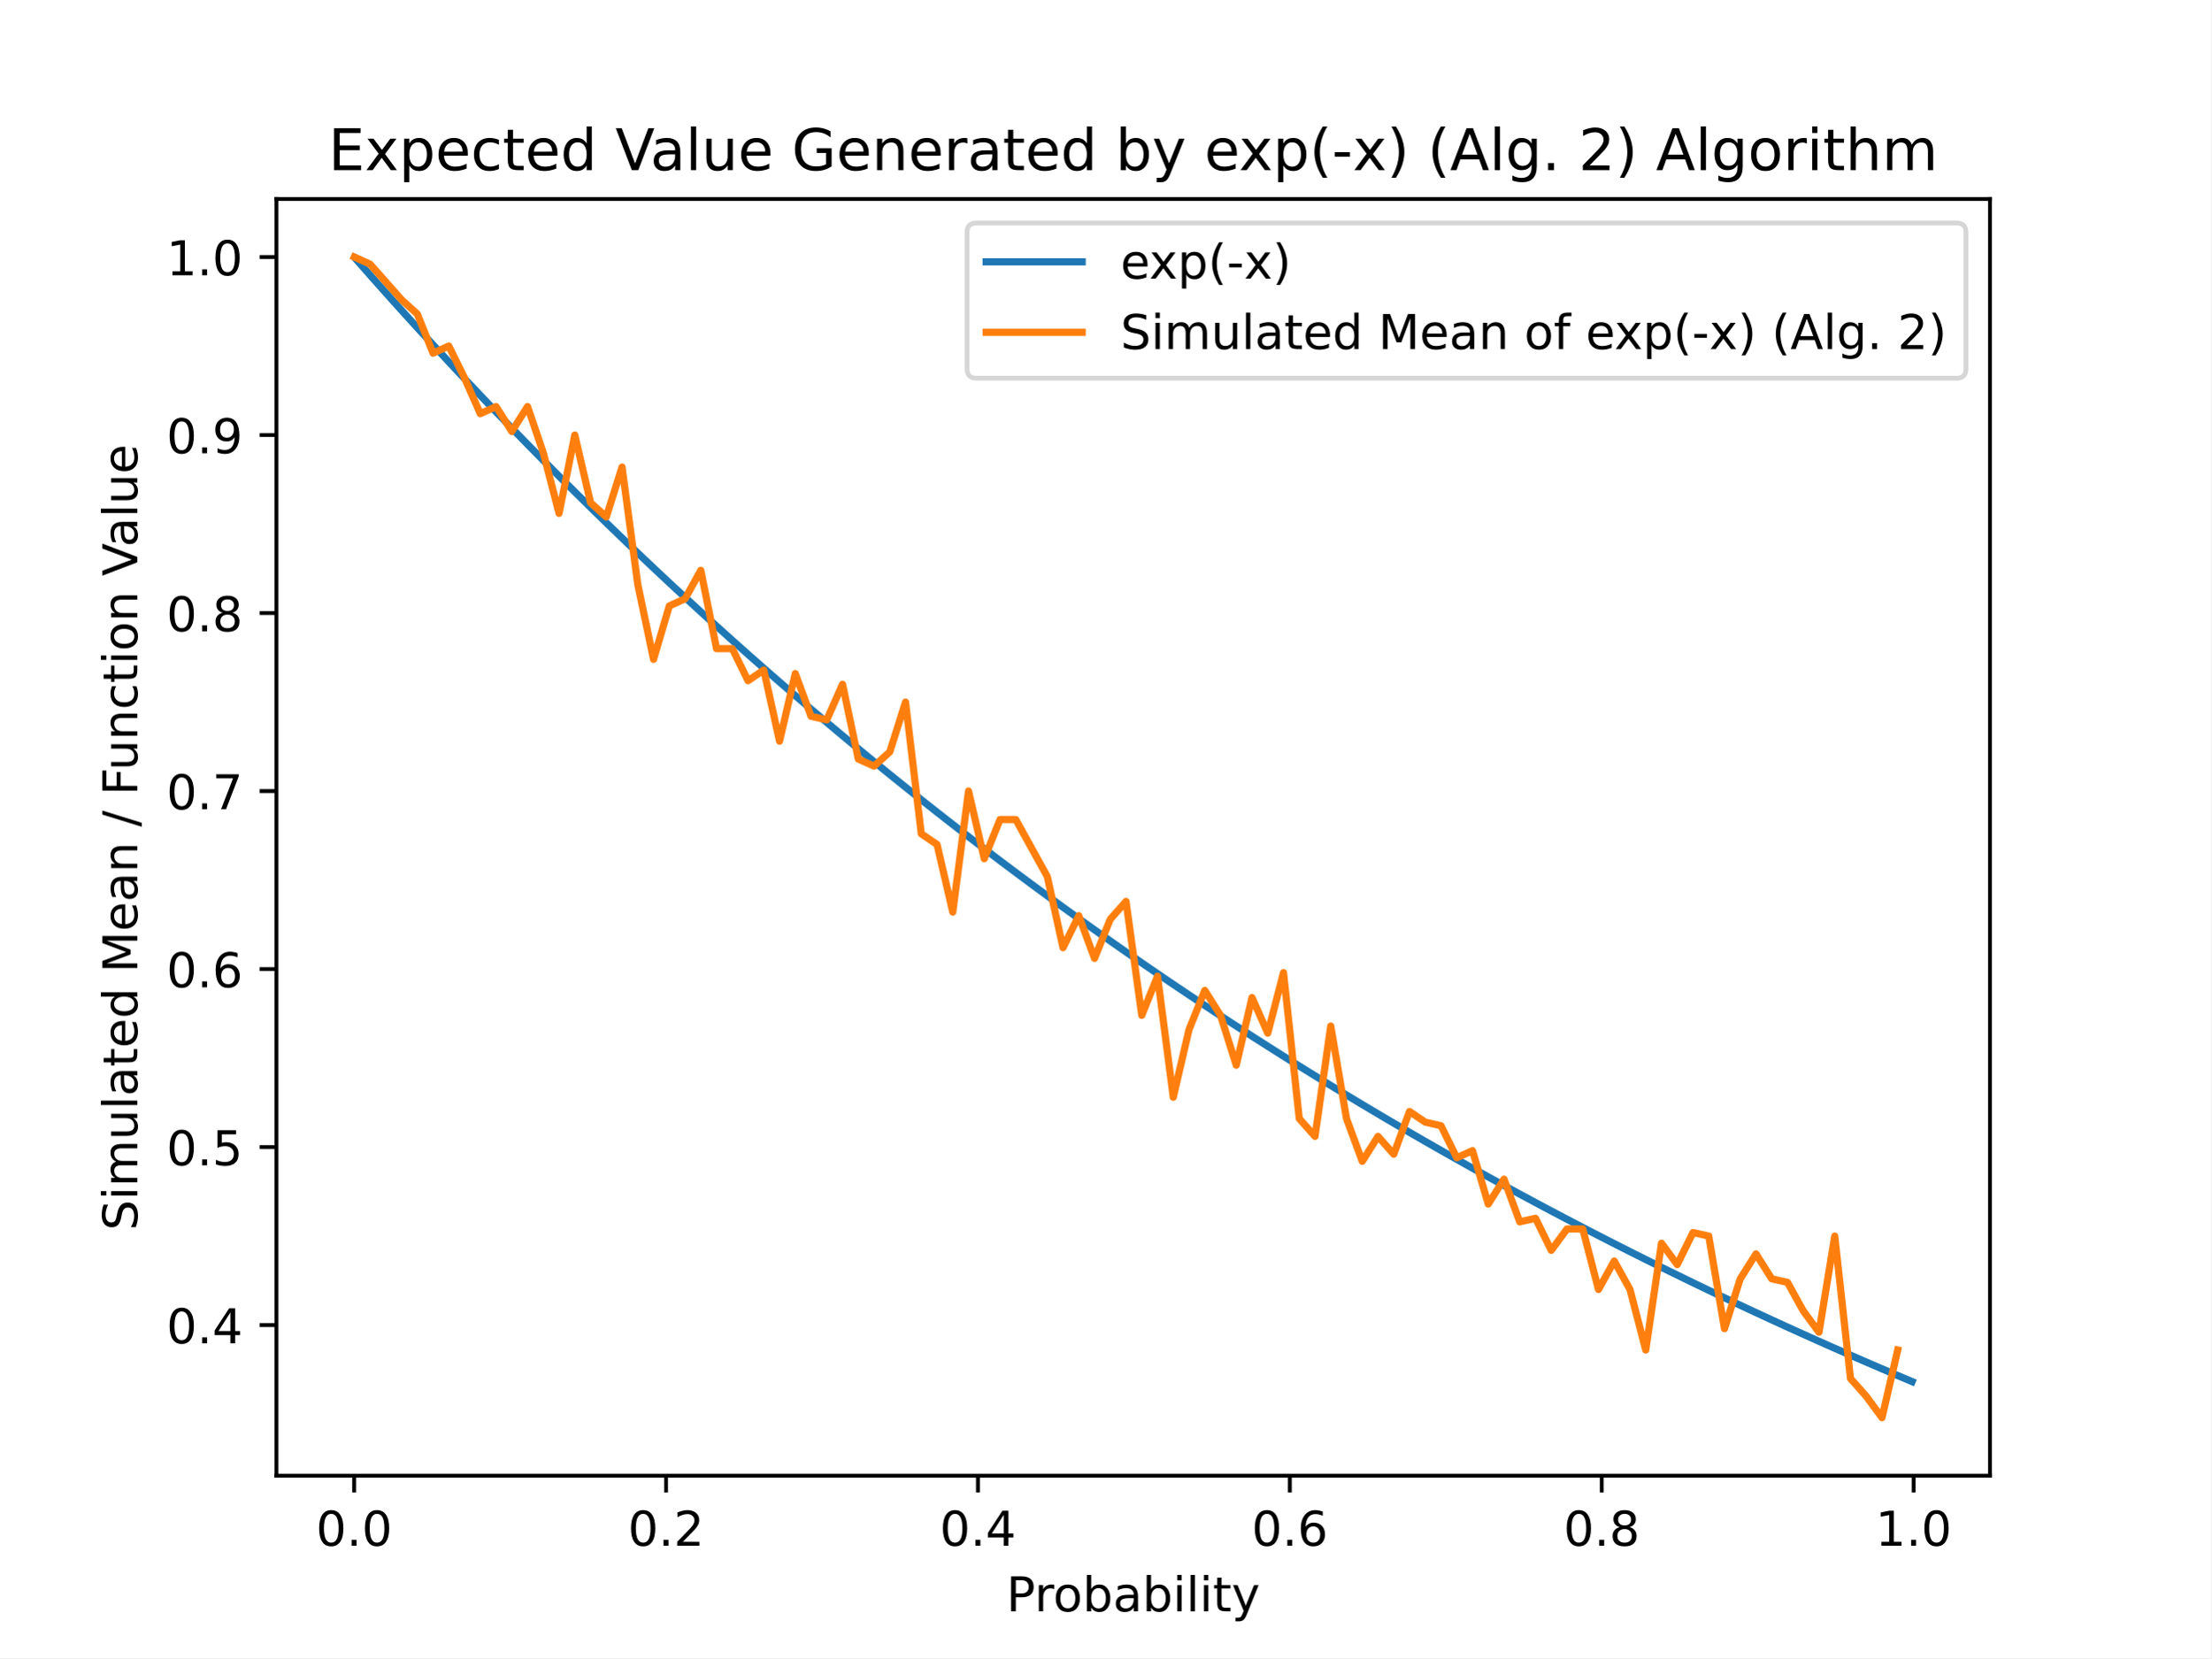
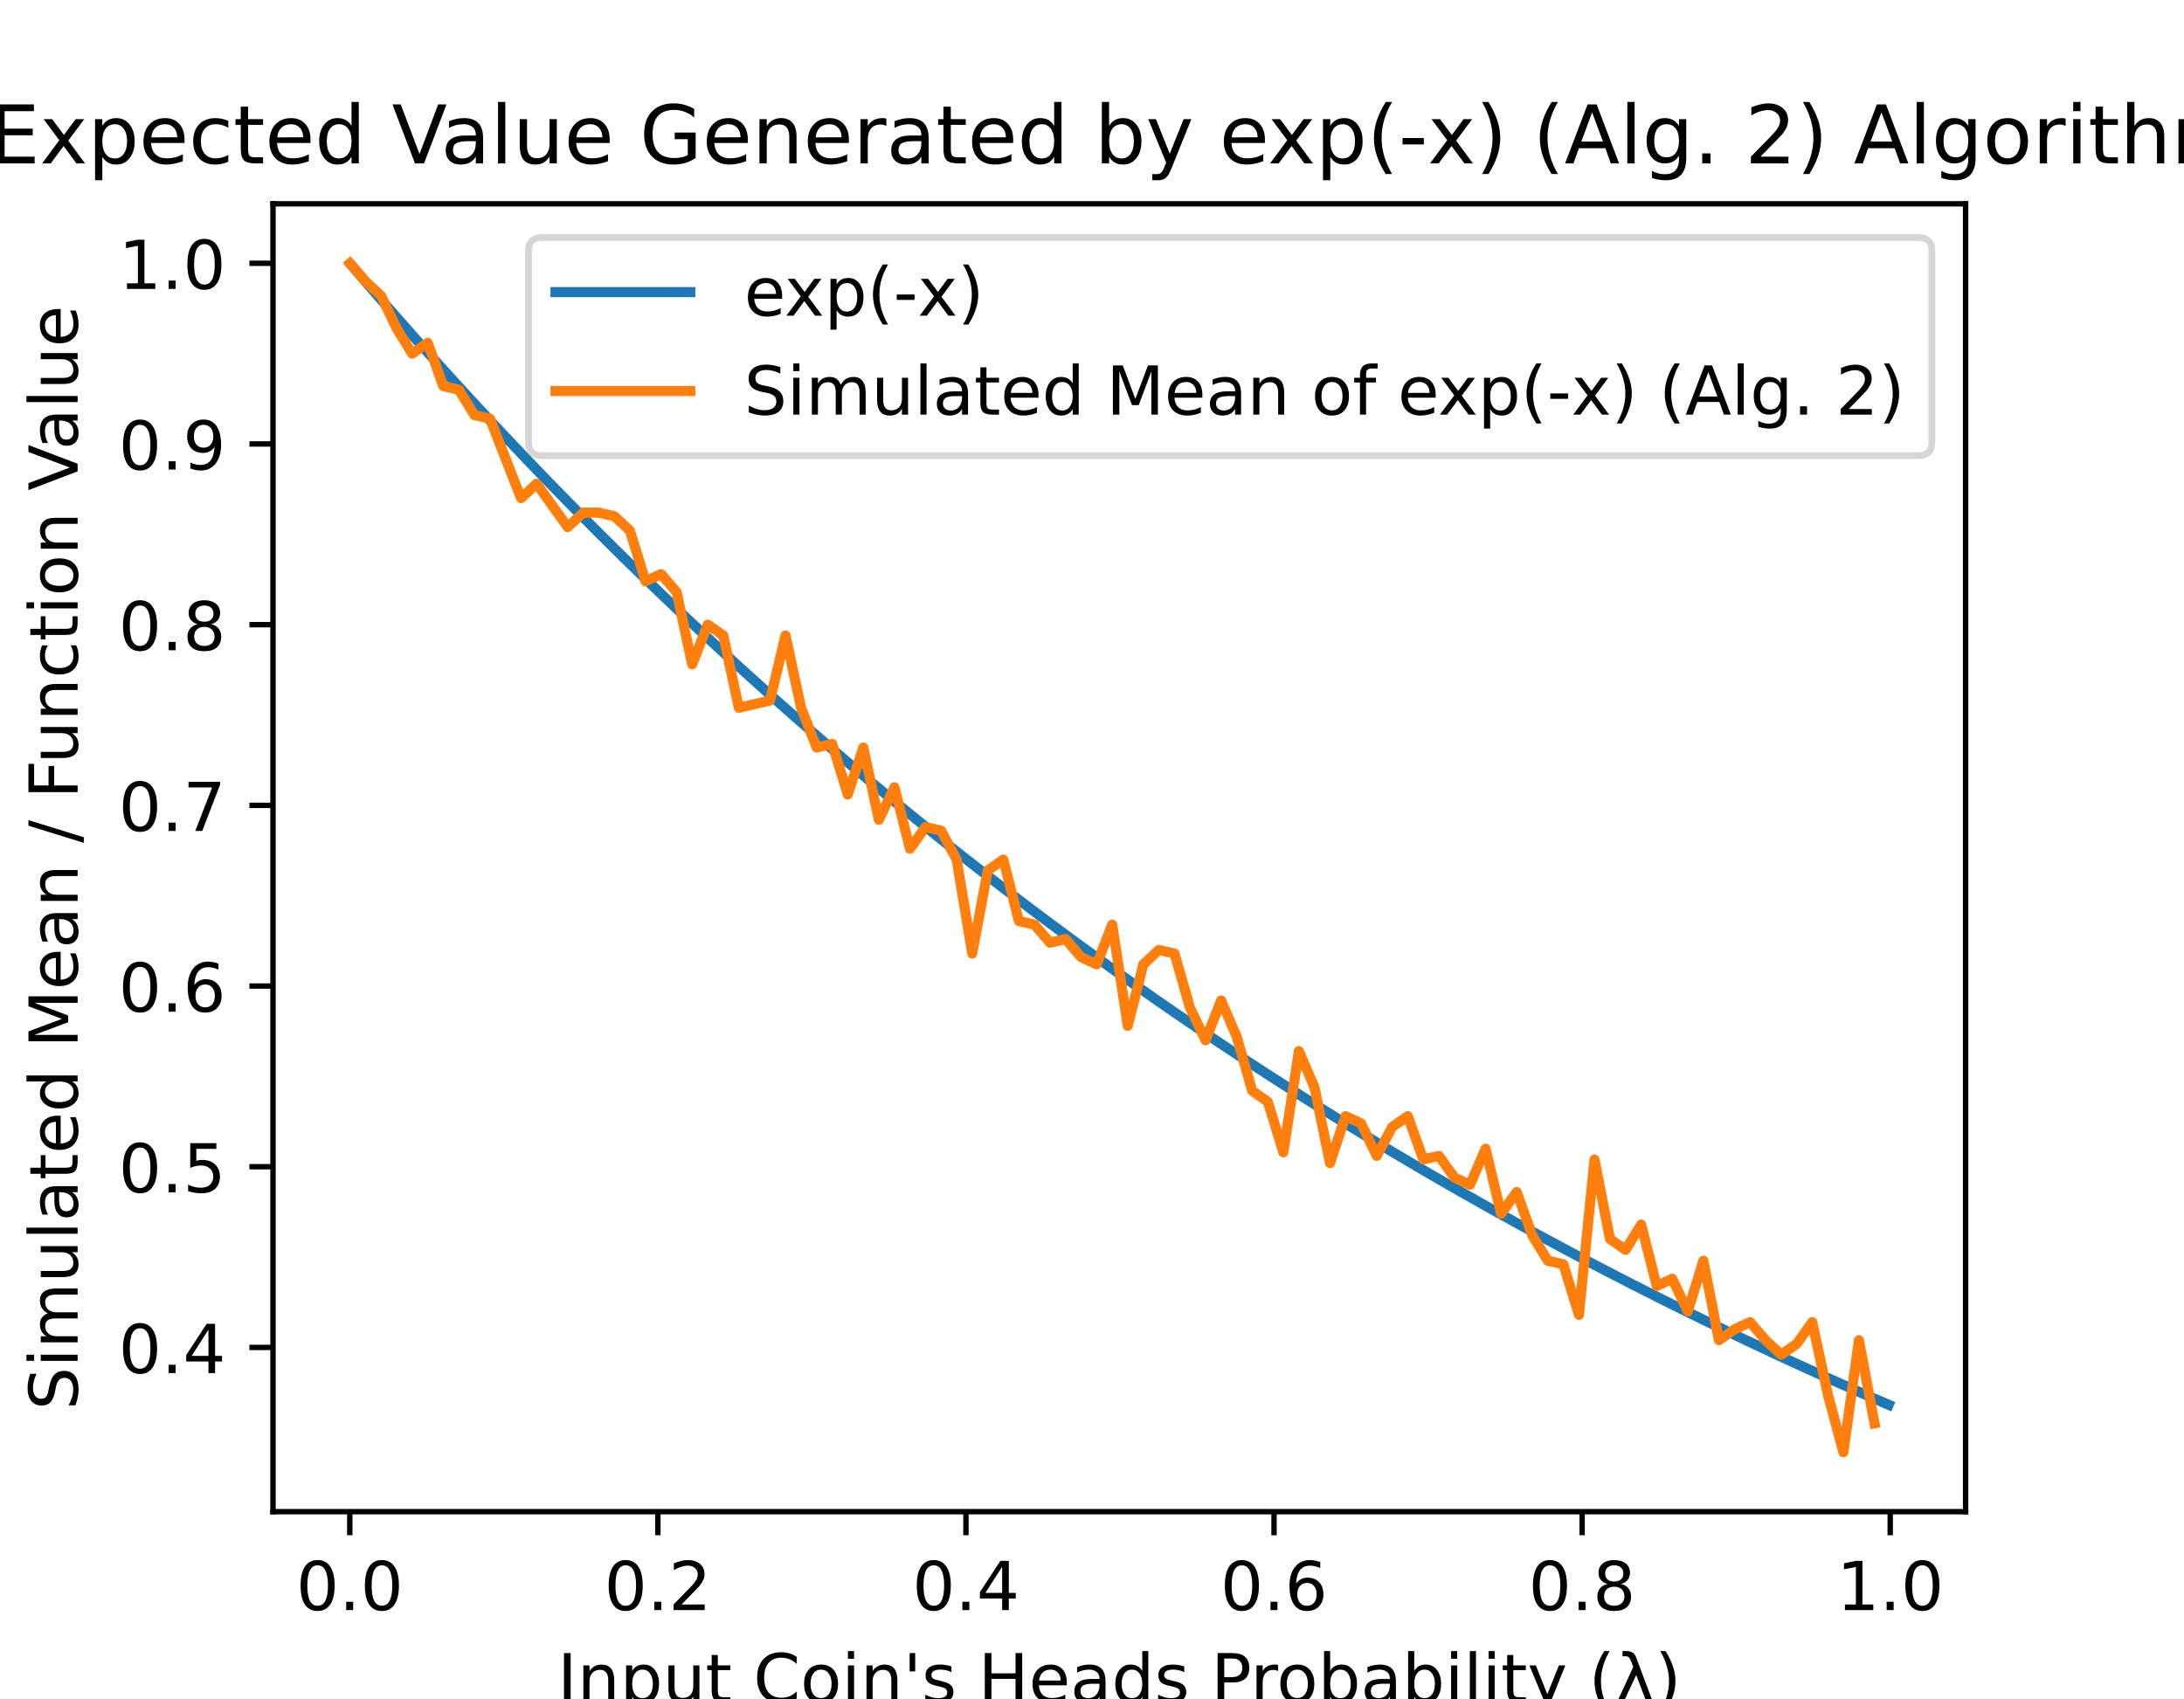
- <svg xmlns="http://www.w3.org/2000/svg" xmlns:xlink="http://www.w3.org/1999/xlink" height="345.6pt" version="1.1" viewBox="0 0 460.8 345.6" width="460.8pt">
+ <svg xmlns="http://www.w3.org/2000/svg" xmlns:xlink="http://www.w3.org/1999/xlink" height="252pt" version="1.1" viewBox="0 0 324 252" width="324pt">
  <defs>
    <style type="text/css">
*{stroke-linecap:butt;stroke-linejoin:round;}
  </style>
  </defs>
  <g id="figure_1">
    <g id="patch_1">
-       <path d="M 0 345.6  L 460.8 345.6  L 460.8 0  L 0 0  z " style="fill:#ffffff;" />
+       <path d="M 0 252  L 324 252  L 324 0  L 0 0  z " style="fill:#ffffff;" />
    </g>
    <g id="axes_1">
      <g id="patch_2">
-         <path d="M 57.6 307.584  L 414.72 307.584  L 414.72 41.472  L 57.6 41.472  z " style="fill:#ffffff;" />
+         <path d="M 40.5 224.28  L 291.6 224.28  L 291.6 30.24  L 40.5 30.24  z " style="fill:#ffffff;" />
      </g>
      <g id="matplotlib.axis_1">
        <g id="xtick_1">
          <g id="line2d_1">
            <defs>
-               <path d="M 0 0  L 0 3.5  " id="mf0d779222c" style="stroke:#000000;stroke-width:0.8;" />
+               <path d="M 0 0  L 0 3.5  " id="m013b75887e" style="stroke:#000000;stroke-width:0.8;" />
            </defs>
            <g>
-               <use style="stroke:#000000;stroke-width:0.8;" x="73.8" xlink:href="#mf0d779222c" y="307.584" />
+               <use style="stroke:#000000;stroke-width:0.8;" x="51.891" xlink:href="#m013b75887e" y="224.28" />
            </g>
          </g>
          <g id="text_1">
-             <text style="font-family:DejaVu Sans;font-size:10px;font-style:normal;font-weight:normal;text-anchor:middle;" transform="rotate(-0, 73.80023, 322.1824)" x="73.8" y="322.182">0.0</text>
+             <text style="font-family:DejaVu Sans;font-size:10px;font-style:normal;font-weight:normal;text-anchor:middle;" transform="rotate(-0, 51.89078, 238.8784)" x="51.891" y="238.878">0.0</text>
          </g>
        </g>
        <g id="xtick_2">
          <g id="line2d_2">
            <g>
-               <use style="stroke:#000000;stroke-width:0.8;" x="138.803" xlink:href="#mf0d779222c" y="307.584" />
+               <use style="stroke:#000000;stroke-width:0.8;" x="97.596" xlink:href="#m013b75887e" y="224.28" />
            </g>
          </g>
          <g id="text_2">
-             <text style="font-family:DejaVu Sans;font-size:10px;font-style:normal;font-weight:normal;text-anchor:middle;" transform="rotate(-0, 138.8026, 322.1824)" x="138.803" y="322.182">0.2</text>
+             <text style="font-family:DejaVu Sans;font-size:10px;font-style:normal;font-weight:normal;text-anchor:middle;" transform="rotate(-0, 97.59561, 238.8784)" x="97.596" y="238.878">0.2</text>
          </g>
        </g>
        <g id="xtick_3">
          <g id="line2d_3">
            <g>
-               <use style="stroke:#000000;stroke-width:0.8;" x="203.805" xlink:href="#mf0d779222c" y="307.584" />
+               <use style="stroke:#000000;stroke-width:0.8;" x="143.3" xlink:href="#m013b75887e" y="224.28" />
            </g>
          </g>
          <g id="text_3">
-             <text style="font-family:DejaVu Sans;font-size:10px;font-style:normal;font-weight:normal;text-anchor:middle;" transform="rotate(-0, 203.805, 322.1824)" x="203.805" y="322.182">0.4</text>
+             <text style="font-family:DejaVu Sans;font-size:10px;font-style:normal;font-weight:normal;text-anchor:middle;" transform="rotate(-0, 143.3004, 238.8784)" x="143.3" y="238.878">0.4</text>
          </g>
        </g>
        <g id="xtick_4">
          <g id="line2d_4">
            <g>
-               <use style="stroke:#000000;stroke-width:0.8;" x="268.807" xlink:href="#mf0d779222c" y="307.584" />
+               <use style="stroke:#000000;stroke-width:0.8;" x="189.005" xlink:href="#m013b75887e" y="224.28" />
            </g>
          </g>
          <g id="text_4">
-             <text style="font-family:DejaVu Sans;font-size:10px;font-style:normal;font-weight:normal;text-anchor:middle;" transform="rotate(-0, 268.8075, 322.1824)" x="268.807" y="322.182">0.6</text>
+             <text style="font-family:DejaVu Sans;font-size:10px;font-style:normal;font-weight:normal;text-anchor:middle;" transform="rotate(-0, 189.0052, 238.8784)" x="189.005" y="238.878">0.6</text>
          </g>
        </g>
        <g id="xtick_5">
          <g id="line2d_5">
            <g>
-               <use style="stroke:#000000;stroke-width:0.8;" x="333.81" xlink:href="#mf0d779222c" y="307.584" />
+               <use style="stroke:#000000;stroke-width:0.8;" x="234.71" xlink:href="#m013b75887e" y="224.28" />
            </g>
          </g>
          <g id="text_5">
-             <text style="font-family:DejaVu Sans;font-size:10px;font-style:normal;font-weight:normal;text-anchor:middle;" transform="rotate(-0, 333.8099, 322.1824)" x="333.81" y="322.182">0.8</text>
+             <text style="font-family:DejaVu Sans;font-size:10px;font-style:normal;font-weight:normal;text-anchor:middle;" transform="rotate(-0, 234.7101, 238.8784)" x="234.71" y="238.878">0.8</text>
          </g>
        </g>
        <g id="xtick_6">
          <g id="line2d_6">
            <g>
-               <use style="stroke:#000000;stroke-width:0.8;" x="398.812" xlink:href="#mf0d779222c" y="307.584" />
+               <use style="stroke:#000000;stroke-width:0.8;" x="280.415" xlink:href="#m013b75887e" y="224.28" />
            </g>
          </g>
          <g id="text_6">
-             <text style="font-family:DejaVu Sans;font-size:10px;font-style:normal;font-weight:normal;text-anchor:middle;" transform="rotate(-0, 398.8123, 322.1824)" x="398.812" y="322.182">1.0</text>
+             <text style="font-family:DejaVu Sans;font-size:10px;font-style:normal;font-weight:normal;text-anchor:middle;" transform="rotate(-0, 280.4149, 238.8784)" x="280.415" y="238.878">1.0</text>
          </g>
        </g>
        <g id="text_7">
-           <text style="font-family:DejaVu Sans;font-size:10px;font-style:normal;font-weight:normal;text-anchor:middle;" transform="rotate(-0, 236.16, 335.8606)" x="236.16" y="335.861">Probability</text>
+           <text style="font-family:DejaVu Sans;font-size:10px;font-style:normal;font-weight:normal;text-anchor:middle;" transform="rotate(-0, 166.05, 252.5566)" x="166.05" y="252.557">Input Coin's Heads Probability (λ)</text>
        </g>
      </g>
      <g id="matplotlib.axis_2">
        <g id="ytick_1">
          <g id="line2d_7">
            <defs>
-               <path d="M 0 0  L -3.5 0  " id="m944dd98374" style="stroke:#000000;stroke-width:0.8;" />
+               <path d="M 0 0  L -3.5 0  " id="m8edf113069" style="stroke:#000000;stroke-width:0.8;" />
            </defs>
            <g>
-               <use style="stroke:#000000;stroke-width:0.8;" x="57.6" xlink:href="#m944dd98374" y="276.194" />
+               <use style="stroke:#000000;stroke-width:0.8;" x="40.5" xlink:href="#m8edf113069" y="199.911" />
            </g>
          </g>
          <g id="text_8">
-             <text style="font-family:DejaVu Sans;font-size:10px;font-style:normal;font-weight:normal;text-anchor:end;" transform="rotate(-0, 50.6, 279.993)" x="50.6" y="279.993">0.4</text>
+             <text style="font-family:DejaVu Sans;font-size:10px;font-style:normal;font-weight:normal;text-anchor:end;" transform="rotate(-0, 33.5, 203.7103)" x="33.5" y="203.71">0.4</text>
          </g>
        </g>
        <g id="ytick_2">
          <g id="line2d_8">
            <g>
-               <use style="stroke:#000000;stroke-width:0.8;" x="57.6" xlink:href="#m944dd98374" y="239.089" />
+               <use style="stroke:#000000;stroke-width:0.8;" x="40.5" xlink:href="#m8edf113069" y="173.103" />
            </g>
          </g>
          <g id="text_9">
-             <text style="font-family:DejaVu Sans;font-size:10px;font-style:normal;font-weight:normal;text-anchor:end;" transform="rotate(-0, 50.6, 242.8887)" x="50.6" y="242.889">0.5</text>
+             <text style="font-family:DejaVu Sans;font-size:10px;font-style:normal;font-weight:normal;text-anchor:end;" transform="rotate(-0, 33.5, 176.9018)" x="33.5" y="176.902">0.5</text>
          </g>
        </g>
        <g id="ytick_3">
          <g id="line2d_9">
            <g>
-               <use style="stroke:#000000;stroke-width:0.8;" x="57.6" xlink:href="#m944dd98374" y="201.985" />
+               <use style="stroke:#000000;stroke-width:0.8;" x="40.5" xlink:href="#m8edf113069" y="146.294" />
            </g>
          </g>
          <g id="text_10">
-             <text style="font-family:DejaVu Sans;font-size:10px;font-style:normal;font-weight:normal;text-anchor:end;" transform="rotate(-0, 50.6, 205.7844)" x="50.6" y="205.784">0.6</text>
+             <text style="font-family:DejaVu Sans;font-size:10px;font-style:normal;font-weight:normal;text-anchor:end;" transform="rotate(-0, 33.5, 150.0933)" x="33.5" y="150.093">0.6</text>
          </g>
        </g>
        <g id="ytick_4">
          <g id="line2d_10">
            <g>
-               <use style="stroke:#000000;stroke-width:0.8;" x="57.6" xlink:href="#m944dd98374" y="164.881" />
+               <use style="stroke:#000000;stroke-width:0.8;" x="40.5" xlink:href="#m8edf113069" y="119.486" />
            </g>
          </g>
          <g id="text_11">
-             <text style="font-family:DejaVu Sans;font-size:10px;font-style:normal;font-weight:normal;text-anchor:end;" transform="rotate(-0, 50.6, 168.6801)" x="50.6" y="168.68">0.7</text>
+             <text style="font-family:DejaVu Sans;font-size:10px;font-style:normal;font-weight:normal;text-anchor:end;" transform="rotate(-0, 33.5, 123.2848)" x="33.5" y="123.285">0.7</text>
          </g>
        </g>
        <g id="ytick_5">
          <g id="line2d_11">
            <g>
-               <use style="stroke:#000000;stroke-width:0.8;" x="57.6" xlink:href="#m944dd98374" y="127.777" />
+               <use style="stroke:#000000;stroke-width:0.8;" x="40.5" xlink:href="#m8edf113069" y="92.677" />
            </g>
          </g>
          <g id="text_12">
-             <text style="font-family:DejaVu Sans;font-size:10px;font-style:normal;font-weight:normal;text-anchor:end;" transform="rotate(-0, 50.6, 131.5758)" x="50.6" y="131.576">0.8</text>
+             <text style="font-family:DejaVu Sans;font-size:10px;font-style:normal;font-weight:normal;text-anchor:end;" transform="rotate(-0, 33.5, 96.47624)" x="33.5" y="96.476">0.8</text>
          </g>
        </g>
        <g id="ytick_6">
          <g id="line2d_12">
            <g>
-               <use style="stroke:#000000;stroke-width:0.8;" x="57.6" xlink:href="#m944dd98374" y="90.672" />
+               <use style="stroke:#000000;stroke-width:0.8;" x="40.5" xlink:href="#m8edf113069" y="65.869" />
            </g>
          </g>
          <g id="text_13">
-             <text style="font-family:DejaVu Sans;font-size:10px;font-style:normal;font-weight:normal;text-anchor:end;" transform="rotate(-0, 50.6, 94.47151)" x="50.6" y="94.472">0.9</text>
+             <text style="font-family:DejaVu Sans;font-size:10px;font-style:normal;font-weight:normal;text-anchor:end;" transform="rotate(-0, 33.5, 69.66773)" x="33.5" y="69.668">0.9</text>
          </g>
        </g>
        <g id="ytick_7">
          <g id="line2d_13">
            <g>
-               <use style="stroke:#000000;stroke-width:0.8;" x="57.6" xlink:href="#m944dd98374" y="53.568" />
+               <use style="stroke:#000000;stroke-width:0.8;" x="40.5" xlink:href="#m8edf113069" y="39.06" />
            </g>
          </g>
          <g id="text_14">
-             <text style="font-family:DejaVu Sans;font-size:10px;font-style:normal;font-weight:normal;text-anchor:end;" transform="rotate(-0, 50.6, 57.36722)" x="50.6" y="57.367">1.0</text>
+             <text style="font-family:DejaVu Sans;font-size:10px;font-style:normal;font-weight:normal;text-anchor:end;" transform="rotate(-0, 33.5, 42.85922)" x="33.5" y="42.859">1.0</text>
          </g>
        </g>
        <g id="text_15">
-           <text style="font-family:DejaVu Sans;font-size:10px;font-style:normal;font-weight:normal;text-anchor:middle;" transform="rotate(-90, 28.61719, 174.528)" x="28.617" y="174.528">Simulated Mean / Function Value</text>
+           <text style="font-family:DejaVu Sans;font-size:10px;font-style:normal;font-weight:normal;text-anchor:middle;" transform="rotate(-90, 11.51719, 127.26)" x="11.517" y="127.26">Simulated Mean / Function Value</text>
        </g>
      </g>
      <g id="line2d_14">
-         <path clip-path="url(#pdaa5df22f8)" d="M 74.125 53.939  L 77.402 57.657  L 80.678 61.337  L 83.954 64.981  L 87.231 68.588  L 90.507 72.159  L 93.784 75.694  L 97.06 79.194  L 100.336 82.659  L 103.613 86.088  L 106.889 89.484  L 110.165 92.845  L 113.442 96.173  L 116.718 99.467  L 119.995 102.728  L 123.271 105.957  L 126.547 109.153  L 129.824 112.317  L 133.1 115.45  L 136.377 118.551  L 139.653 121.62  L 142.929 124.659  L 146.206 127.668  L 149.482 130.646  L 152.758 133.595  L 156.035 136.514  L 159.311 139.403  L 162.588 142.264  L 165.864 145.096  L 169.14 147.9  L 172.417 150.675  L 175.693 153.423  L 178.97 156.143  L 182.246 158.836  L 185.522 161.501  L 188.799 164.14  L 192.075 166.753  L 195.351 169.339  L 198.628 171.9  L 201.904 174.435  L 205.181 176.944  L 208.457 179.428  L 211.733 181.887  L 215.01 184.322  L 218.286 186.732  L 221.563 189.118  L 224.839 191.48  L 228.115 193.818  L 231.392 196.133  L 234.668 198.425  L 237.944 200.694  L 241.221 202.939  L 244.497 205.163  L 247.774 207.364  L 251.05 209.543  L 254.326 211.7  L 257.603 213.836  L 260.879 215.95  L 264.156 218.043  L 267.432 220.115  L 270.708 222.166  L 273.985 224.196  L 277.261 226.206  L 280.537 228.197  L 283.814 230.167  L 287.09 232.117  L 290.367 234.048  L 293.643 235.959  L 296.919 237.851  L 300.196 239.724  L 303.472 241.579  L 306.749 243.415  L 310.025 245.232  L 313.301 247.031  L 316.578 248.813  L 319.854 250.576  L 323.13 252.321  L 326.407 254.05  L 329.683 255.76  L 332.96 257.454  L 336.236 259.13  L 339.512 260.79  L 342.789 262.433  L 346.065 264.06  L 349.342 265.67  L 352.618 267.265  L 355.894 268.843  L 359.171 270.405  L 362.447 271.952  L 365.723 273.483  L 369 274.999  L 372.276 276.5  L 375.553 277.985  L 378.829 279.456  L 382.105 280.912  L 385.382 282.353  L 388.658 283.78  L 391.935 285.193  L 395.211 286.591  L 398.487 287.975  " style="fill:none;stroke:#1f77b4;stroke-linecap:square;stroke-width:1.5;" />
+         <path clip-path="url(#pc8c79f0b68)" d="M 52.119 39.328  L 54.423 42.014  L 56.727 44.674  L 59.03 47.306  L 61.334 49.912  L 63.638 52.492  L 65.942 55.047  L 68.245 57.575  L 70.549 60.078  L 72.853 62.557  L 75.156 65.01  L 77.46 67.439  L 79.764 69.843  L 82.068 72.223  L 84.371 74.579  L 86.675 76.912  L 88.979 79.221  L 91.282 81.507  L 93.586 83.771  L 95.89 86.011  L 98.193 88.229  L 100.497 90.425  L 102.801 92.599  L 105.105 94.75  L 107.408 96.881  L 109.712 98.99  L 112.016 101.078  L 114.319 103.145  L 116.623 105.191  L 118.927 107.216  L 121.231 109.222  L 123.534 111.207  L 125.838 113.172  L 128.142 115.118  L 130.445 117.044  L 132.749 118.951  L 135.053 120.838  L 137.356 122.707  L 139.66 124.557  L 141.964 126.388  L 144.268 128.201  L 146.571 129.996  L 148.875 131.773  L 151.179 133.532  L 153.482 135.273  L 155.786 136.997  L 158.09 138.704  L 160.394 140.393  L 162.697 142.066  L 165.001 143.722  L 167.305 145.361  L 169.608 146.984  L 171.912 148.59  L 174.216 150.18  L 176.52 151.755  L 178.823 153.313  L 181.127 154.856  L 183.431 156.384  L 185.734 157.896  L 188.038 159.393  L 190.342 160.875  L 192.645 162.342  L 194.949 163.794  L 197.253 165.232  L 199.557 166.656  L 201.86 168.065  L 204.164 169.46  L 206.468 170.841  L 208.771 172.208  L 211.075 173.561  L 213.379 174.901  L 215.683 176.228  L 217.986 177.541  L 220.29 178.841  L 222.594 180.128  L 224.897 181.402  L 227.201 182.663  L 229.505 183.911  L 231.809 185.147  L 234.112 186.371  L 236.416 187.583  L 238.72 188.782  L 241.023 189.969  L 243.327 191.144  L 245.631 192.308  L 247.934 193.46  L 250.238 194.6  L 252.542 195.729  L 254.846 196.846  L 257.149 197.953  L 259.453 199.048  L 261.757 200.132  L 264.06 201.205  L 266.364 202.268  L 268.668 203.32  L 270.972 204.361  L 273.275 205.392  L 275.579 206.413  L 277.883 207.423  L 280.186 208.423  " style="fill:none;stroke:#1f77b4;stroke-linecap:square;stroke-width:1.5;" />
      </g>
      <g id="line2d_15">
-         <path clip-path="url(#pdaa5df22f8)" d="M 73.833 53.568  L 77.115 55.052  L 80.397 58.763  L 83.68 62.473  L 86.962 65.441  L 90.244 73.604  L 93.526 72.12  L 96.809 78.799  L 100.091 86.22  L 103.373 84.736  L 106.656 89.93  L 109.938 84.736  L 113.22 94.383  L 116.503 106.998  L 119.785 90.672  L 123.067 104.772  L 126.349 107.74  L 129.632 97.351  L 132.914 121.84  L 136.196 137.424  L 139.479 126.292  L 142.761 124.808  L 146.043 118.872  L 149.325 135.197  L 152.608 135.197  L 155.89 141.876  L 159.172 139.65  L 162.455 154.492  L 165.737 140.392  L 169.019 149.297  L 172.302 150.039  L 175.584 142.618  L 178.866 158.202  L 182.148 159.686  L 185.431 156.718  L 188.713 146.329  L 191.995 173.786  L 195.278 176.012  L 198.56 190.112  L 201.842 164.881  L 205.124 178.981  L 208.407 170.818  L 211.689 170.818  L 214.971 176.754  L 218.254 182.691  L 221.536 197.533  L 224.818 190.854  L 228.101 199.759  L 231.383 191.596  L 234.665 187.886  L 237.947 211.632  L 241.23 203.469  L 244.512 228.7  L 247.794 214.601  L 251.077 206.438  L 254.359 211.632  L 257.641 222.021  L 260.923 207.922  L 264.206 215.343  L 267.488 202.727  L 270.77 233.153  L 274.053 236.863  L 277.335 213.859  L 280.617 233.153  L 283.9 242.058  L 287.182 236.863  L 290.464 240.574  L 293.746 231.669  L 297.029 233.895  L 300.311 234.637  L 303.593 241.316  L 306.876 239.832  L 310.158 250.963  L 313.44 245.768  L 316.722 254.673  L 320.005 253.931  L 323.287 260.61  L 326.569 256.157  L 329.852 256.157  L 333.134 268.773  L 336.416 262.836  L 339.699 268.773  L 342.981 281.388  L 346.263 259.126  L 349.545 263.578  L 352.828 256.9  L 356.11 257.642  L 359.392 276.936  L 362.675 266.547  L 365.957 261.352  L 369.239 266.547  L 372.521 267.289  L 375.804 273.225  L 379.086 277.678  L 382.368 257.642  L 385.651 287.325  L 388.933 291.035  L 392.215 295.488  L 395.497 281.388  " style="fill:none;stroke:#ff7f0e;stroke-linecap:square;stroke-width:1.5;" />
+         <path clip-path="url(#pc8c79f0b68)" d="M 51.914 39.06  L 54.221 41.741  L 56.529 43.886  L 58.837 48.711  L 61.145 52.464  L 63.453 50.856  L 65.761 57.29  L 68.069 57.826  L 70.377 61.579  L 72.684 62.115  L 74.992 68.013  L 77.3 73.911  L 79.608 71.766  L 81.916 74.983  L 84.224 78.2  L 86.532 76.056  L 88.839 76.056  L 91.147 76.592  L 93.455 78.737  L 95.763 86.243  L 98.071 85.171  L 100.379 87.851  L 102.687 98.575  L 104.994 92.677  L 107.302 94.286  L 109.61 105.009  L 111.918 104.473  L 114.226 103.937  L 116.534 94.286  L 118.842 105.009  L 121.15 110.907  L 123.457 110.371  L 125.765 117.877  L 128.073 110.907  L 130.381 121.63  L 132.689 116.805  L 134.997 125.92  L 137.305 122.703  L 139.612 123.239  L 141.92 127.528  L 144.228 141.469  L 146.536 129.137  L 148.844 127.528  L 151.152 136.643  L 153.46 137.179  L 155.767 139.86  L 158.075 139.324  L 160.383 142.005  L 162.691 143.077  L 164.999 137.179  L 167.307 152.192  L 169.615 143.077  L 171.922 140.932  L 174.23 141.469  L 176.538 149.511  L 178.846 154.337  L 181.154 148.439  L 183.462 153.8  L 185.77 161.843  L 188.078 163.451  L 190.385 170.958  L 192.693 155.945  L 195.001 161.307  L 197.309 172.566  L 199.617 165.596  L 201.925 166.669  L 204.233 171.494  L 206.54 167.205  L 208.848 165.596  L 211.156 172.03  L 213.464 171.494  L 215.772 174.711  L 218.08 175.783  L 220.388 170.422  L 222.695 180.073  L 225.003 176.856  L 227.311 183.29  L 229.619 187.043  L 231.927 187.579  L 234.235 195.086  L 236.543 172.03  L 238.851 183.826  L 241.158 185.434  L 243.466 181.681  L 245.774 190.796  L 248.082 189.724  L 250.39 194.549  L 252.698 187.043  L 255.006 198.839  L 257.313 197.23  L 259.621 196.158  L 261.929 198.839  L 264.237 200.983  L 266.545 199.375  L 268.853 196.158  L 271.161 206.881  L 273.468 215.46  L 275.776 198.839  L 278.084 211.171  " style="fill:none;stroke:#ff7f0e;stroke-linecap:square;stroke-width:1.5;" />
      </g>
      <g id="patch_3">
-         <path d="M 57.6 307.584  L 57.6 41.472  " style="fill:none;stroke:#000000;stroke-linecap:square;stroke-linejoin:miter;stroke-width:0.8;" />
+         <path d="M 40.5 224.28  L 40.5 30.24  " style="fill:none;stroke:#000000;stroke-linecap:square;stroke-linejoin:miter;stroke-width:0.8;" />
      </g>
      <g id="patch_4">
-         <path d="M 414.72 307.584  L 414.72 41.472  " style="fill:none;stroke:#000000;stroke-linecap:square;stroke-linejoin:miter;stroke-width:0.8;" />
+         <path d="M 291.6 224.28  L 291.6 30.24  " style="fill:none;stroke:#000000;stroke-linecap:square;stroke-linejoin:miter;stroke-width:0.8;" />
      </g>
      <g id="patch_5">
-         <path d="M 57.6 307.584  L 414.72 307.584  " style="fill:none;stroke:#000000;stroke-linecap:square;stroke-linejoin:miter;stroke-width:0.8;" />
+         <path d="M 40.5 224.28  L 291.6 224.28  " style="fill:none;stroke:#000000;stroke-linecap:square;stroke-linejoin:miter;stroke-width:0.8;" />
      </g>
      <g id="patch_6">
-         <path d="M 57.6 41.472  L 414.72 41.472  " style="fill:none;stroke:#000000;stroke-linecap:square;stroke-linejoin:miter;stroke-width:0.8;" />
+         <path d="M 40.5 30.24  L 291.6 30.24  " style="fill:none;stroke:#000000;stroke-linecap:square;stroke-linejoin:miter;stroke-width:0.8;" />
      </g>
      <g id="text_16">
-         <text style="font-family:DejaVu Sans;font-size:12px;font-style:normal;font-weight:normal;text-anchor:middle;" transform="rotate(-0, 236.16, 35.472)" x="236.16" y="35.472">Expected Value Generated by exp(-x) (Alg. 2) Algorithm</text>
+         <text style="font-family:DejaVu Sans;font-size:12px;font-style:normal;font-weight:normal;text-anchor:middle;" transform="rotate(-0, 166.05, 24.24)" x="166.05" y="24.24">Expected Value Generated by exp(-x) (Alg. 2) Algorithm</text>
      </g>
      <g id="legend_1">
        <g id="patch_7">
-           <path d="M 203.525 78.828  L 407.72 78.828  Q 409.72 78.828 409.72 76.828  L 409.72 48.472  Q 409.72 46.472 407.72 46.472  L 203.525 46.472  Q 201.525 46.472 201.525 48.472  L 201.525 76.828  Q 201.525 78.828 203.525 78.828  z " style="fill:#ffffff;opacity:0.8;stroke:#cccccc;stroke-linejoin:miter;" />
+           <path d="M 80.405 67.596  L 284.6 67.596  Q 286.6 67.596 286.6 65.596  L 286.6 37.24  Q 286.6 35.24 284.6 35.24  L 80.405 35.24  Q 78.405 35.24 78.405 37.24  L 78.405 65.596  Q 78.405 67.596 80.405 67.596  z " style="fill:#ffffff;opacity:0.8;stroke:#cccccc;stroke-linejoin:miter;" />
        </g>
        <g id="line2d_16">
-           <path d="M 205.525 54.57  L 225.525 54.57  " style="fill:none;stroke:#1f77b4;stroke-linecap:square;stroke-width:1.5;" />
+           <path d="M 82.405 43.338  L 102.405 43.338  " style="fill:none;stroke:#1f77b4;stroke-linecap:square;stroke-width:1.5;" />
        </g>
        <g id="line2d_17" />
        <g id="text_17">
-           <text style="font-family:DejaVu Sans;font-size:10px;font-style:normal;font-weight:normal;text-anchor:start;" transform="rotate(-0, 233.5247, 58.07044)" x="233.525" y="58.07">exp(-x)</text>
+           <text style="font-family:DejaVu Sans;font-size:10px;font-style:normal;font-weight:normal;text-anchor:start;" transform="rotate(-0, 110.4047, 46.83844)" x="110.405" y="46.838">exp(-x)</text>
        </g>
        <g id="line2d_18">
-           <path d="M 205.525 69.249  L 225.525 69.249  " style="fill:none;stroke:#ff7f0e;stroke-linecap:square;stroke-width:1.5;" />
+           <path d="M 82.405 58.017  L 102.405 58.017  " style="fill:none;stroke:#ff7f0e;stroke-linecap:square;stroke-width:1.5;" />
        </g>
        <g id="line2d_19" />
        <g id="text_18">
-           <text style="font-family:DejaVu Sans;font-size:10px;font-style:normal;font-weight:normal;text-anchor:start;" transform="rotate(-0, 233.5247, 72.74856)" x="233.525" y="72.749">Simulated Mean of exp(-x) (Alg. 2)</text>
+           <text style="font-family:DejaVu Sans;font-size:10px;font-style:normal;font-weight:normal;text-anchor:start;" transform="rotate(-0, 110.4047, 61.51656)" x="110.405" y="61.517">Simulated Mean of exp(-x) (Alg. 2)</text>
        </g>
      </g>
    </g>
  </g>
  <defs>
-     <clipPath id="pdaa5df22f8">
-       <rect height="266.112" width="357.12" x="57.6" y="41.472" />
+     <clipPath id="pc8c79f0b68">
+       <rect height="194.04" width="251.1" x="40.5" y="30.24" />
    </clipPath>
  </defs>
</svg>
